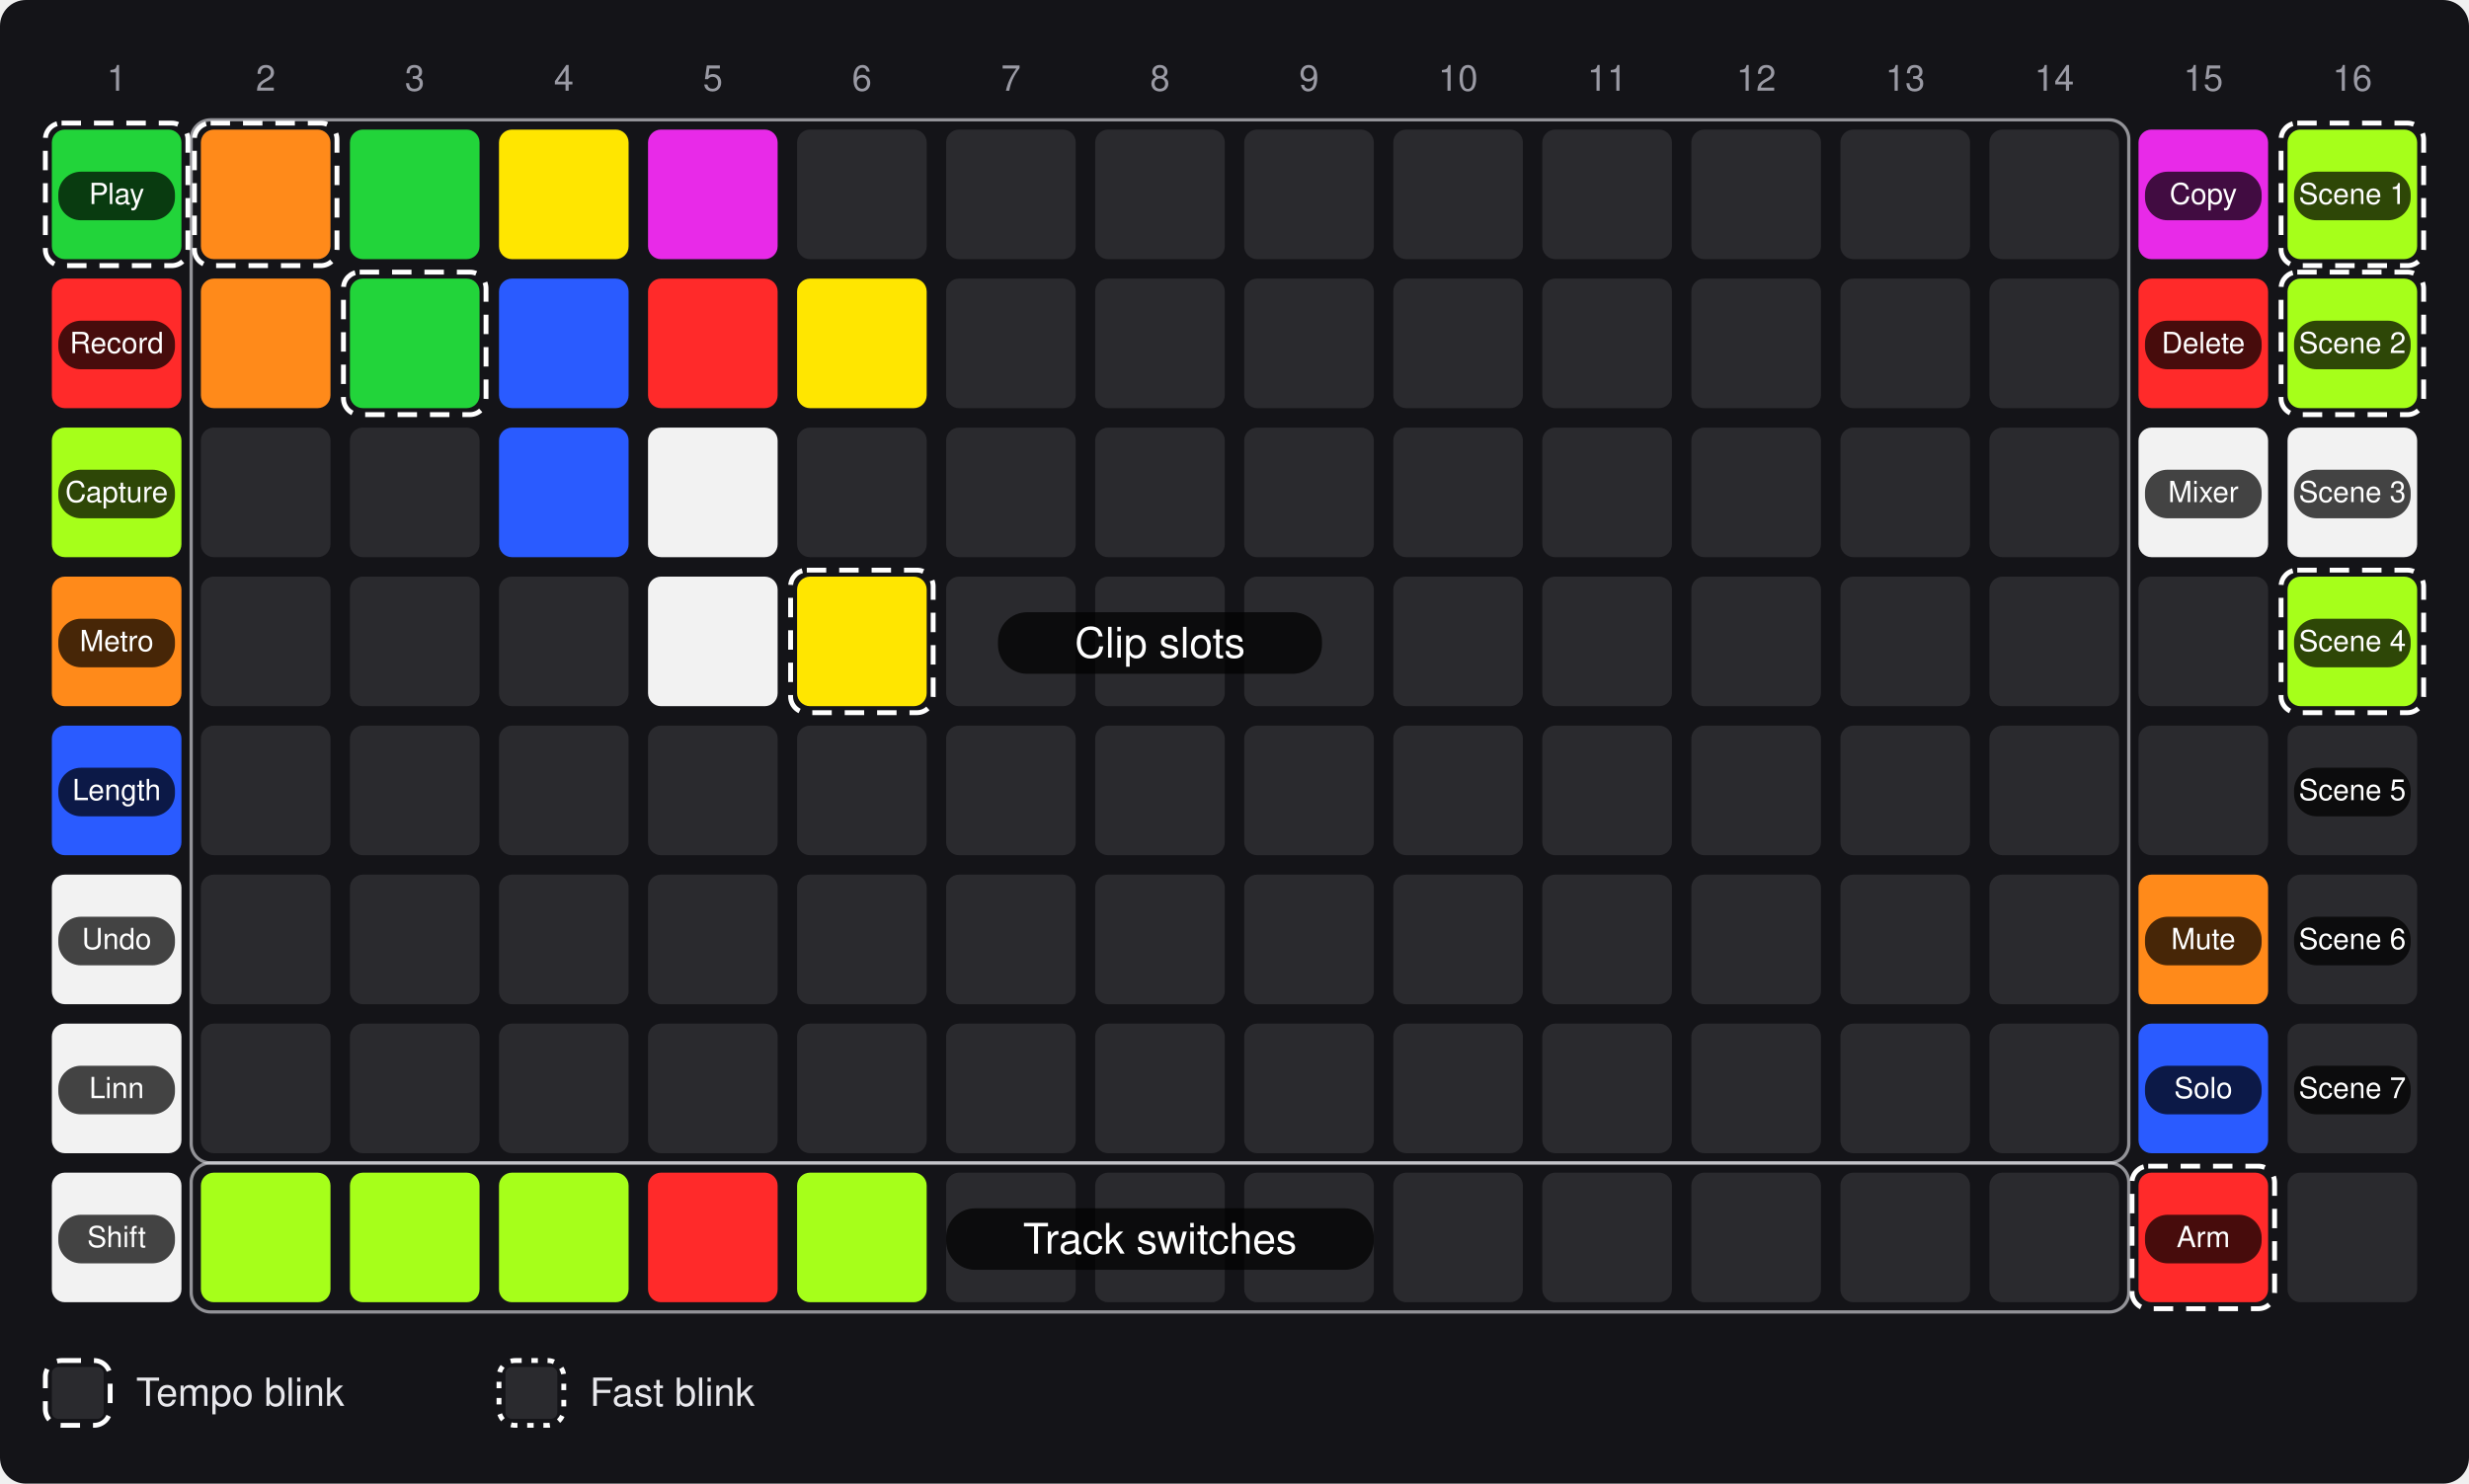
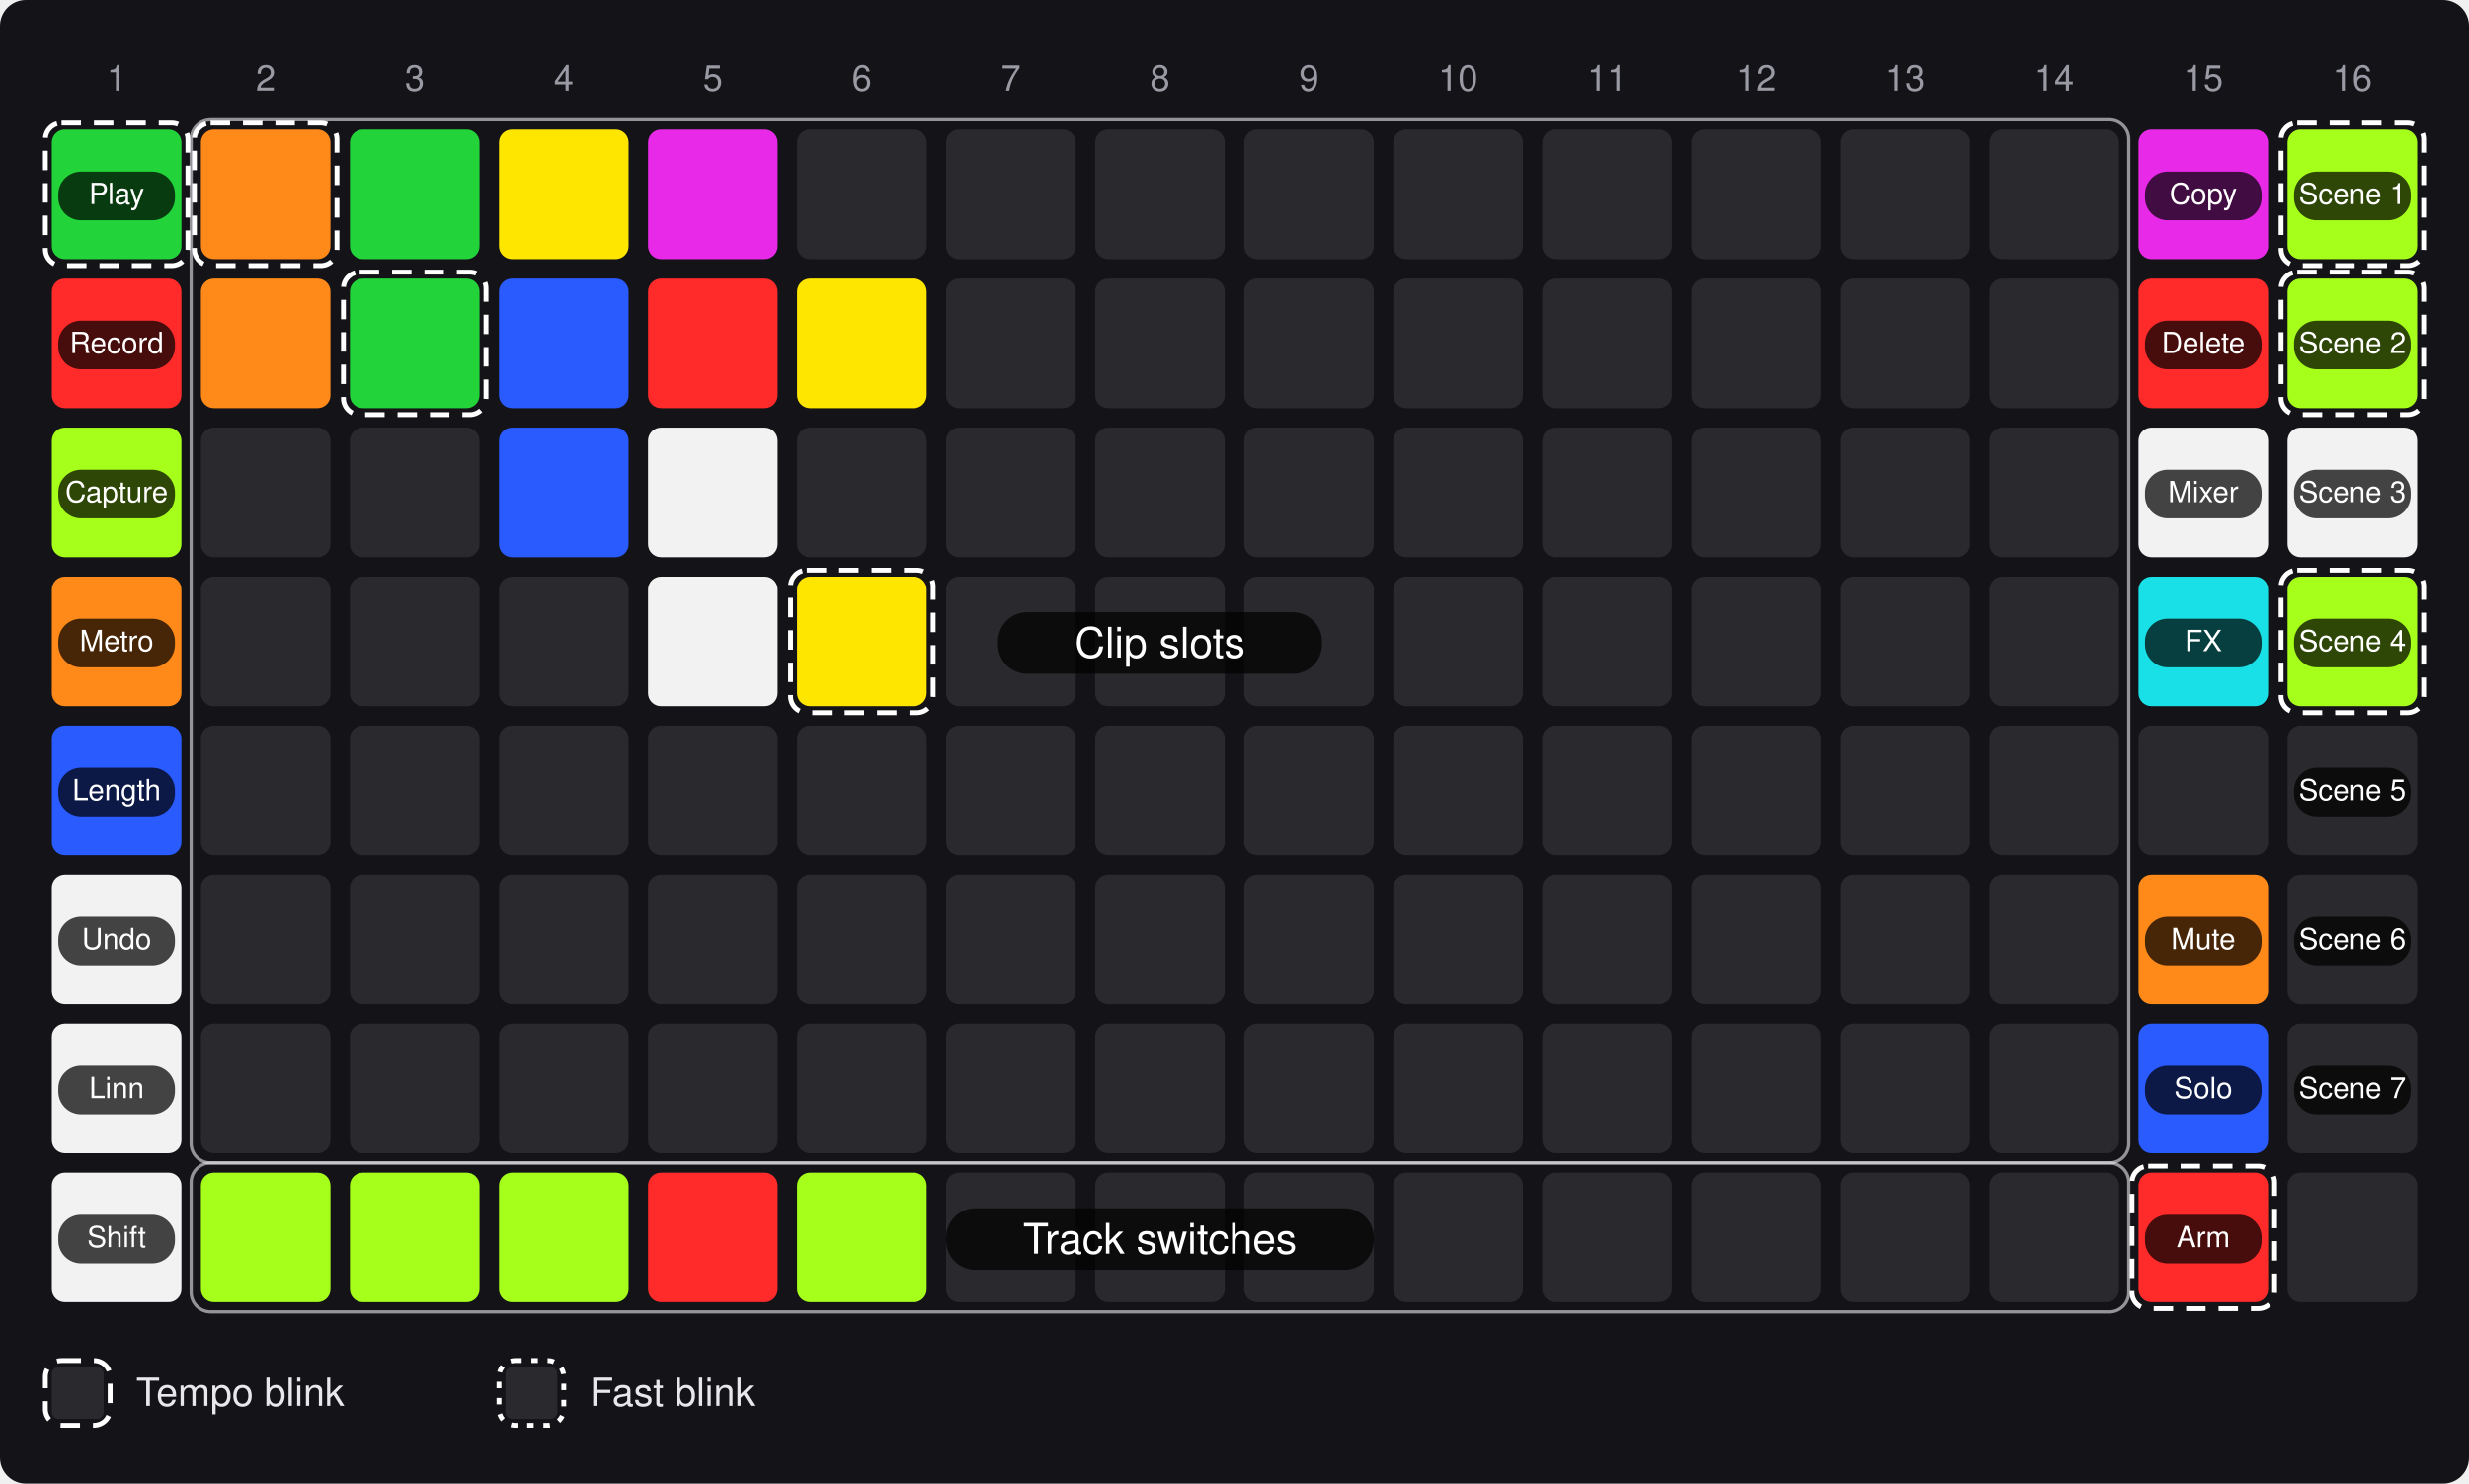
<svg xmlns="http://www.w3.org/2000/svg" width="762" height="458" viewBox="0 0 762 458" font-family="Helvetica, Arial, sans-serif">
  <rect x="0" y="0" width="762" height="458" rx="8" fill="#141418" />
  <text x="36" y="28" font-size="11" fill="#9a9aa4" text-anchor="middle">1</text>
  <text x="82" y="28" font-size="11" fill="#9a9aa4" text-anchor="middle">2</text>
  <text x="128" y="28" font-size="11" fill="#9a9aa4" text-anchor="middle">3</text>
  <text x="174" y="28" font-size="11" fill="#9a9aa4" text-anchor="middle">4</text>
  <text x="220" y="28" font-size="11" fill="#9a9aa4" text-anchor="middle">5</text>
  <text x="266" y="28" font-size="11" fill="#9a9aa4" text-anchor="middle">6</text>
  <text x="312" y="28" font-size="11" fill="#9a9aa4" text-anchor="middle">7</text>
  <text x="358" y="28" font-size="11" fill="#9a9aa4" text-anchor="middle">8</text>
  <text x="404" y="28" font-size="11" fill="#9a9aa4" text-anchor="middle">9</text>
  <text x="450" y="28" font-size="11" fill="#9a9aa4" text-anchor="middle">10</text>
  <text x="496" y="28" font-size="11" fill="#9a9aa4" text-anchor="middle">11</text>
  <text x="542" y="28" font-size="11" fill="#9a9aa4" text-anchor="middle">12</text>
  <text x="588" y="28" font-size="11" fill="#9a9aa4" text-anchor="middle">13</text>
  <text x="634" y="28" font-size="11" fill="#9a9aa4" text-anchor="middle">14</text>
  <text x="680" y="28" font-size="11" fill="#9a9aa4" text-anchor="middle">15</text>
  <text x="726" y="28" font-size="11" fill="#9a9aa4" text-anchor="middle">16</text>
  <rect x="16" y="40" width="40" height="40" rx="4" fill="#22d43a" />
  <rect x="14" y="38" width="44" height="44" rx="5" fill="none" stroke="#ffffff" stroke-width="1.5" stroke-dasharray="6 4" />
  <rect x="16" y="86" width="40" height="40" rx="4" fill="#ff2a2a" />
  <rect x="16" y="132" width="40" height="40" rx="4" fill="#a6ff1a" />
  <rect x="16" y="178" width="40" height="40" rx="4" fill="#ff8a1a" />
  <rect x="16" y="224" width="40" height="40" rx="4" fill="#2a5bff" />
  <rect x="16" y="270" width="40" height="40" rx="4" fill="#f2f2f2" />
  <rect x="16" y="316" width="40" height="40" rx="4" fill="#f2f2f2" />
  <rect x="16" y="362" width="40" height="40" rx="4" fill="#f2f2f2" />
  <rect x="62" y="40" width="40" height="40" rx="4" fill="#ff8a1a" />
  <rect x="60" y="38" width="44" height="44" rx="5" fill="none" stroke="#ffffff" stroke-width="1.5" stroke-dasharray="6 4" />
  <rect x="62" y="86" width="40" height="40" rx="4" fill="#ff8a1a" />
  <rect x="62" y="132" width="40" height="40" rx="4" fill="#2a2a2e" />
  <rect x="62" y="178" width="40" height="40" rx="4" fill="#2a2a2e" />
  <rect x="62" y="224" width="40" height="40" rx="4" fill="#2a2a2e" />
  <rect x="62" y="270" width="40" height="40" rx="4" fill="#2a2a2e" />
  <rect x="62" y="316" width="40" height="40" rx="4" fill="#2a2a2e" />
  <rect x="62" y="362" width="40" height="40" rx="4" fill="#a6ff1a" />
  <rect x="108" y="40" width="40" height="40" rx="4" fill="#22d43a" />
  <rect x="108" y="86" width="40" height="40" rx="4" fill="#22d43a" />
  <rect x="106" y="84" width="44" height="44" rx="5" fill="none" stroke="#ffffff" stroke-width="1.5" stroke-dasharray="6 4" />
  <rect x="108" y="132" width="40" height="40" rx="4" fill="#2a2a2e" />
  <rect x="108" y="178" width="40" height="40" rx="4" fill="#2a2a2e" />
  <rect x="108" y="224" width="40" height="40" rx="4" fill="#2a2a2e" />
  <rect x="108" y="270" width="40" height="40" rx="4" fill="#2a2a2e" />
  <rect x="108" y="316" width="40" height="40" rx="4" fill="#2a2a2e" />
  <rect x="108" y="362" width="40" height="40" rx="4" fill="#a6ff1a" />
  <rect x="154" y="40" width="40" height="40" rx="4" fill="#ffe600" />
  <rect x="154" y="86" width="40" height="40" rx="4" fill="#2a5bff" />
  <rect x="154" y="132" width="40" height="40" rx="4" fill="#2a5bff" />
  <rect x="154" y="178" width="40" height="40" rx="4" fill="#2a2a2e" />
  <rect x="154" y="224" width="40" height="40" rx="4" fill="#2a2a2e" />
  <rect x="154" y="270" width="40" height="40" rx="4" fill="#2a2a2e" />
  <rect x="154" y="316" width="40" height="40" rx="4" fill="#2a2a2e" />
  <rect x="154" y="362" width="40" height="40" rx="4" fill="#a6ff1a" />
  <rect x="200" y="40" width="40" height="40" rx="4" fill="#e82ae8" />
  <rect x="200" y="86" width="40" height="40" rx="4" fill="#ff2a2a" />
  <rect x="200" y="132" width="40" height="40" rx="4" fill="#f2f2f2" />
  <rect x="200" y="178" width="40" height="40" rx="4" fill="#f2f2f2" />
  <rect x="200" y="224" width="40" height="40" rx="4" fill="#2a2a2e" />
  <rect x="200" y="270" width="40" height="40" rx="4" fill="#2a2a2e" />
  <rect x="200" y="316" width="40" height="40" rx="4" fill="#2a2a2e" />
  <rect x="200" y="362" width="40" height="40" rx="4" fill="#ff2a2a" />
  <rect x="246" y="40" width="40" height="40" rx="4" fill="#2a2a2e" />
  <rect x="246" y="86" width="40" height="40" rx="4" fill="#ffe600" />
  <rect x="246" y="132" width="40" height="40" rx="4" fill="#2a2a2e" />
  <rect x="246" y="178" width="40" height="40" rx="4" fill="#ffe600" />
  <rect x="244" y="176" width="44" height="44" rx="5" fill="none" stroke="#ffffff" stroke-width="1.5" stroke-dasharray="6 4" />
  <rect x="246" y="224" width="40" height="40" rx="4" fill="#2a2a2e" />
  <rect x="246" y="270" width="40" height="40" rx="4" fill="#2a2a2e" />
  <rect x="246" y="316" width="40" height="40" rx="4" fill="#2a2a2e" />
  <rect x="246" y="362" width="40" height="40" rx="4" fill="#a6ff1a" />
  <rect x="292" y="40" width="40" height="40" rx="4" fill="#2a2a2e" />
  <rect x="292" y="86" width="40" height="40" rx="4" fill="#2a2a2e" />
  <rect x="292" y="132" width="40" height="40" rx="4" fill="#2a2a2e" />
  <rect x="292" y="178" width="40" height="40" rx="4" fill="#2a2a2e" />
  <rect x="292" y="224" width="40" height="40" rx="4" fill="#2a2a2e" />
  <rect x="292" y="270" width="40" height="40" rx="4" fill="#2a2a2e" />
  <rect x="292" y="316" width="40" height="40" rx="4" fill="#2a2a2e" />
  <rect x="292" y="362" width="40" height="40" rx="4" fill="#2a2a2e" />
  <rect x="338" y="40" width="40" height="40" rx="4" fill="#2a2a2e" />
  <rect x="338" y="86" width="40" height="40" rx="4" fill="#2a2a2e" />
  <rect x="338" y="132" width="40" height="40" rx="4" fill="#2a2a2e" />
  <rect x="338" y="178" width="40" height="40" rx="4" fill="#2a2a2e" />
  <rect x="338" y="224" width="40" height="40" rx="4" fill="#2a2a2e" />
  <rect x="338" y="270" width="40" height="40" rx="4" fill="#2a2a2e" />
  <rect x="338" y="316" width="40" height="40" rx="4" fill="#2a2a2e" />
  <rect x="338" y="362" width="40" height="40" rx="4" fill="#2a2a2e" />
  <rect x="384" y="40" width="40" height="40" rx="4" fill="#2a2a2e" />
  <rect x="384" y="86" width="40" height="40" rx="4" fill="#2a2a2e" />
  <rect x="384" y="132" width="40" height="40" rx="4" fill="#2a2a2e" />
  <rect x="384" y="178" width="40" height="40" rx="4" fill="#2a2a2e" />
  <rect x="384" y="224" width="40" height="40" rx="4" fill="#2a2a2e" />
  <rect x="384" y="270" width="40" height="40" rx="4" fill="#2a2a2e" />
  <rect x="384" y="316" width="40" height="40" rx="4" fill="#2a2a2e" />
  <rect x="384" y="362" width="40" height="40" rx="4" fill="#2a2a2e" />
  <rect x="430" y="40" width="40" height="40" rx="4" fill="#2a2a2e" />
  <rect x="430" y="86" width="40" height="40" rx="4" fill="#2a2a2e" />
  <rect x="430" y="132" width="40" height="40" rx="4" fill="#2a2a2e" />
  <rect x="430" y="178" width="40" height="40" rx="4" fill="#2a2a2e" />
  <rect x="430" y="224" width="40" height="40" rx="4" fill="#2a2a2e" />
  <rect x="430" y="270" width="40" height="40" rx="4" fill="#2a2a2e" />
  <rect x="430" y="316" width="40" height="40" rx="4" fill="#2a2a2e" />
  <rect x="430" y="362" width="40" height="40" rx="4" fill="#2a2a2e" />
  <rect x="476" y="40" width="40" height="40" rx="4" fill="#2a2a2e" />
  <rect x="476" y="86" width="40" height="40" rx="4" fill="#2a2a2e" />
  <rect x="476" y="132" width="40" height="40" rx="4" fill="#2a2a2e" />
  <rect x="476" y="178" width="40" height="40" rx="4" fill="#2a2a2e" />
  <rect x="476" y="224" width="40" height="40" rx="4" fill="#2a2a2e" />
  <rect x="476" y="270" width="40" height="40" rx="4" fill="#2a2a2e" />
  <rect x="476" y="316" width="40" height="40" rx="4" fill="#2a2a2e" />
  <rect x="476" y="362" width="40" height="40" rx="4" fill="#2a2a2e" />
  <rect x="522" y="40" width="40" height="40" rx="4" fill="#2a2a2e" />
  <rect x="522" y="86" width="40" height="40" rx="4" fill="#2a2a2e" />
  <rect x="522" y="132" width="40" height="40" rx="4" fill="#2a2a2e" />
  <rect x="522" y="178" width="40" height="40" rx="4" fill="#2a2a2e" />
  <rect x="522" y="224" width="40" height="40" rx="4" fill="#2a2a2e" />
  <rect x="522" y="270" width="40" height="40" rx="4" fill="#2a2a2e" />
  <rect x="522" y="316" width="40" height="40" rx="4" fill="#2a2a2e" />
  <rect x="522" y="362" width="40" height="40" rx="4" fill="#2a2a2e" />
  <rect x="568" y="40" width="40" height="40" rx="4" fill="#2a2a2e" />
  <rect x="568" y="86" width="40" height="40" rx="4" fill="#2a2a2e" />
  <rect x="568" y="132" width="40" height="40" rx="4" fill="#2a2a2e" />
  <rect x="568" y="178" width="40" height="40" rx="4" fill="#2a2a2e" />
  <rect x="568" y="224" width="40" height="40" rx="4" fill="#2a2a2e" />
  <rect x="568" y="270" width="40" height="40" rx="4" fill="#2a2a2e" />
  <rect x="568" y="316" width="40" height="40" rx="4" fill="#2a2a2e" />
  <rect x="568" y="362" width="40" height="40" rx="4" fill="#2a2a2e" />
  <rect x="614" y="40" width="40" height="40" rx="4" fill="#2a2a2e" />
  <rect x="614" y="86" width="40" height="40" rx="4" fill="#2a2a2e" />
  <rect x="614" y="132" width="40" height="40" rx="4" fill="#2a2a2e" />
  <rect x="614" y="178" width="40" height="40" rx="4" fill="#2a2a2e" />
  <rect x="614" y="224" width="40" height="40" rx="4" fill="#2a2a2e" />
  <rect x="614" y="270" width="40" height="40" rx="4" fill="#2a2a2e" />
  <rect x="614" y="316" width="40" height="40" rx="4" fill="#2a2a2e" />
  <rect x="614" y="362" width="40" height="40" rx="4" fill="#2a2a2e" />
  <rect x="660" y="40" width="40" height="40" rx="4" fill="#e82ae8" />
  <rect x="660" y="86" width="40" height="40" rx="4" fill="#ff2a2a" />
  <rect x="660" y="132" width="40" height="40" rx="4" fill="#f2f2f2" />
-   <rect x="660" y="178" width="40" height="40" rx="4" fill="#2a2a2e" />
+   <rect x="660" y="178" width="40" height="40" rx="4" fill="#19e0e6" />
  <rect x="660" y="224" width="40" height="40" rx="4" fill="#2a2a2e" />
  <rect x="660" y="270" width="40" height="40" rx="4" fill="#ff8a1a" />
  <rect x="660" y="316" width="40" height="40" rx="4" fill="#2a5bff" />
  <rect x="660" y="362" width="40" height="40" rx="4" fill="#ff2a2a" />
  <rect x="658" y="360" width="44" height="44" rx="5" fill="none" stroke="#ffffff" stroke-width="1.5" stroke-dasharray="6 4" />
  <rect x="706" y="40" width="40" height="40" rx="4" fill="#a6ff1a" />
  <rect x="704" y="38" width="44" height="44" rx="5" fill="none" stroke="#ffffff" stroke-width="1.5" stroke-dasharray="6 4" />
  <rect x="706" y="86" width="40" height="40" rx="4" fill="#a6ff1a" />
  <rect x="704" y="84" width="44" height="44" rx="5" fill="none" stroke="#ffffff" stroke-width="1.5" stroke-dasharray="6 4" />
  <rect x="706" y="132" width="40" height="40" rx="4" fill="#f2f2f2" />
  <rect x="706" y="178" width="40" height="40" rx="4" fill="#a6ff1a" />
  <rect x="704" y="176" width="44" height="44" rx="5" fill="none" stroke="#ffffff" stroke-width="1.5" stroke-dasharray="6 4" />
  <rect x="706" y="224" width="40" height="40" rx="4" fill="#2a2a2e" />
  <rect x="706" y="270" width="40" height="40" rx="4" fill="#2a2a2e" />
  <rect x="706" y="316" width="40" height="40" rx="4" fill="#2a2a2e" />
  <rect x="706" y="362" width="40" height="40" rx="4" fill="#2a2a2e" />
  <rect x="18" y="53" width="36" height="15" rx="7" fill="#000000" fill-opacity="0.72" />
  <text x="36" y="63" font-size="9" fill="#ffffff" text-anchor="middle">Play</text>
  <rect x="18" y="99" width="36" height="15" rx="7" fill="#000000" fill-opacity="0.72" />
  <text x="36" y="109" font-size="9" fill="#ffffff" text-anchor="middle">Record</text>
  <rect x="18" y="145" width="36" height="15" rx="7" fill="#000000" fill-opacity="0.72" />
  <text x="36" y="155" font-size="9" fill="#ffffff" text-anchor="middle">Capture</text>
  <rect x="18" y="191" width="36" height="15" rx="7" fill="#000000" fill-opacity="0.72" />
  <text x="36" y="201" font-size="9" fill="#ffffff" text-anchor="middle">Metro</text>
  <rect x="18" y="237" width="36" height="15" rx="7" fill="#000000" fill-opacity="0.72" />
  <text x="36" y="247" font-size="9" fill="#ffffff" text-anchor="middle">Length</text>
  <rect x="18" y="283" width="36" height="15" rx="7" fill="#000000" fill-opacity="0.72" />
  <text x="36" y="293" font-size="9" fill="#ffffff" text-anchor="middle">Undo</text>
  <rect x="18" y="329" width="36" height="15" rx="7" fill="#000000" fill-opacity="0.72" />
  <text x="36" y="339" font-size="9" fill="#ffffff" text-anchor="middle">Linn</text>
  <rect x="18" y="375" width="36" height="15" rx="7" fill="#000000" fill-opacity="0.72" />
  <text x="36" y="385" font-size="9" fill="#ffffff" text-anchor="middle">Shift</text>
  <rect x="662" y="53" width="36" height="15" rx="7" fill="#000000" fill-opacity="0.72" />
  <text x="680" y="63" font-size="9" fill="#ffffff" text-anchor="middle">Copy</text>
  <rect x="662" y="99" width="36" height="15" rx="7" fill="#000000" fill-opacity="0.72" />
  <text x="680" y="109" font-size="9" fill="#ffffff" text-anchor="middle">Delete</text>
  <rect x="662" y="145" width="36" height="15" rx="7" fill="#000000" fill-opacity="0.72" />
  <text x="680" y="155" font-size="9" fill="#ffffff" text-anchor="middle">Mixer</text>
+   <rect x="662" y="191" width="36" height="15" rx="7" fill="#000000" fill-opacity="0.72" />
+   <text x="680" y="201" font-size="9" fill="#ffffff" text-anchor="middle">FX</text>
  <rect x="662" y="283" width="36" height="15" rx="7" fill="#000000" fill-opacity="0.72" />
  <text x="680" y="293" font-size="9" fill="#ffffff" text-anchor="middle">Mute</text>
  <rect x="662" y="329" width="36" height="15" rx="7" fill="#000000" fill-opacity="0.72" />
  <text x="680" y="339" font-size="9" fill="#ffffff" text-anchor="middle">Solo</text>
  <rect x="662" y="375" width="36" height="15" rx="7" fill="#000000" fill-opacity="0.72" />
  <text x="680" y="385" font-size="9" fill="#ffffff" text-anchor="middle">Arm</text>
  <rect x="708" y="53" width="36" height="15" rx="7" fill="#000000" fill-opacity="0.72" />
  <text x="726" y="63" font-size="9" fill="#ffffff" text-anchor="middle">Scene 1</text>
  <rect x="708" y="99" width="36" height="15" rx="7" fill="#000000" fill-opacity="0.72" />
  <text x="726" y="109" font-size="9" fill="#ffffff" text-anchor="middle">Scene 2</text>
  <rect x="708" y="145" width="36" height="15" rx="7" fill="#000000" fill-opacity="0.72" />
  <text x="726" y="155" font-size="9" fill="#ffffff" text-anchor="middle">Scene 3</text>
  <rect x="708" y="191" width="36" height="15" rx="7" fill="#000000" fill-opacity="0.72" />
  <text x="726" y="201" font-size="9" fill="#ffffff" text-anchor="middle">Scene 4</text>
  <rect x="708" y="237" width="36" height="15" rx="7" fill="#000000" fill-opacity="0.72" />
  <text x="726" y="247" font-size="9" fill="#ffffff" text-anchor="middle">Scene 5</text>
  <rect x="708" y="283" width="36" height="15" rx="7" fill="#000000" fill-opacity="0.72" />
  <text x="726" y="293" font-size="9" fill="#ffffff" text-anchor="middle">Scene 6</text>
  <rect x="708" y="329" width="36" height="15" rx="7" fill="#000000" fill-opacity="0.72" />
  <text x="726" y="339" font-size="9" fill="#ffffff" text-anchor="middle">Scene 7</text>
  <rect x="59" y="37" width="598" height="322" rx="6" fill="none" stroke="#e8e8ec" stroke-width="1" stroke-opacity="0.6" />
  <rect x="308" y="189" width="100" height="19" rx="9" fill="#000000" fill-opacity="0.72" />
  <text x="358" y="203" font-size="13" fill="#ffffff" text-anchor="middle">Clip slots</text>
  <rect x="59" y="359" width="598" height="46" rx="6" fill="none" stroke="#e8e8ec" stroke-width="1" stroke-opacity="0.6" />
  <rect x="292" y="373" width="132" height="19" rx="9" fill="#000000" fill-opacity="0.72" />
  <text x="358" y="387" font-size="13" fill="#ffffff" text-anchor="middle">Track switches</text>
  <rect x="16" y="422" width="16" height="16" rx="2" fill="#2a2a2e" />
  <rect x="14" y="420" width="20" height="20" rx="5" fill="none" stroke="#ffffff" stroke-width="1.5" stroke-dasharray="6 4" />
  <text x="42" y="434" font-size="12" fill="#e8e8ec">Tempo blink</text>
  <rect x="156" y="422" width="16" height="16" rx="2" fill="#2a2a2e" />
  <rect x="154" y="420" width="20" height="20" rx="5" fill="none" stroke="#ffffff" stroke-width="1.5" stroke-dasharray="2 3" />
  <text x="182" y="434" font-size="12" fill="#e8e8ec">Fast blink</text>
</svg>
